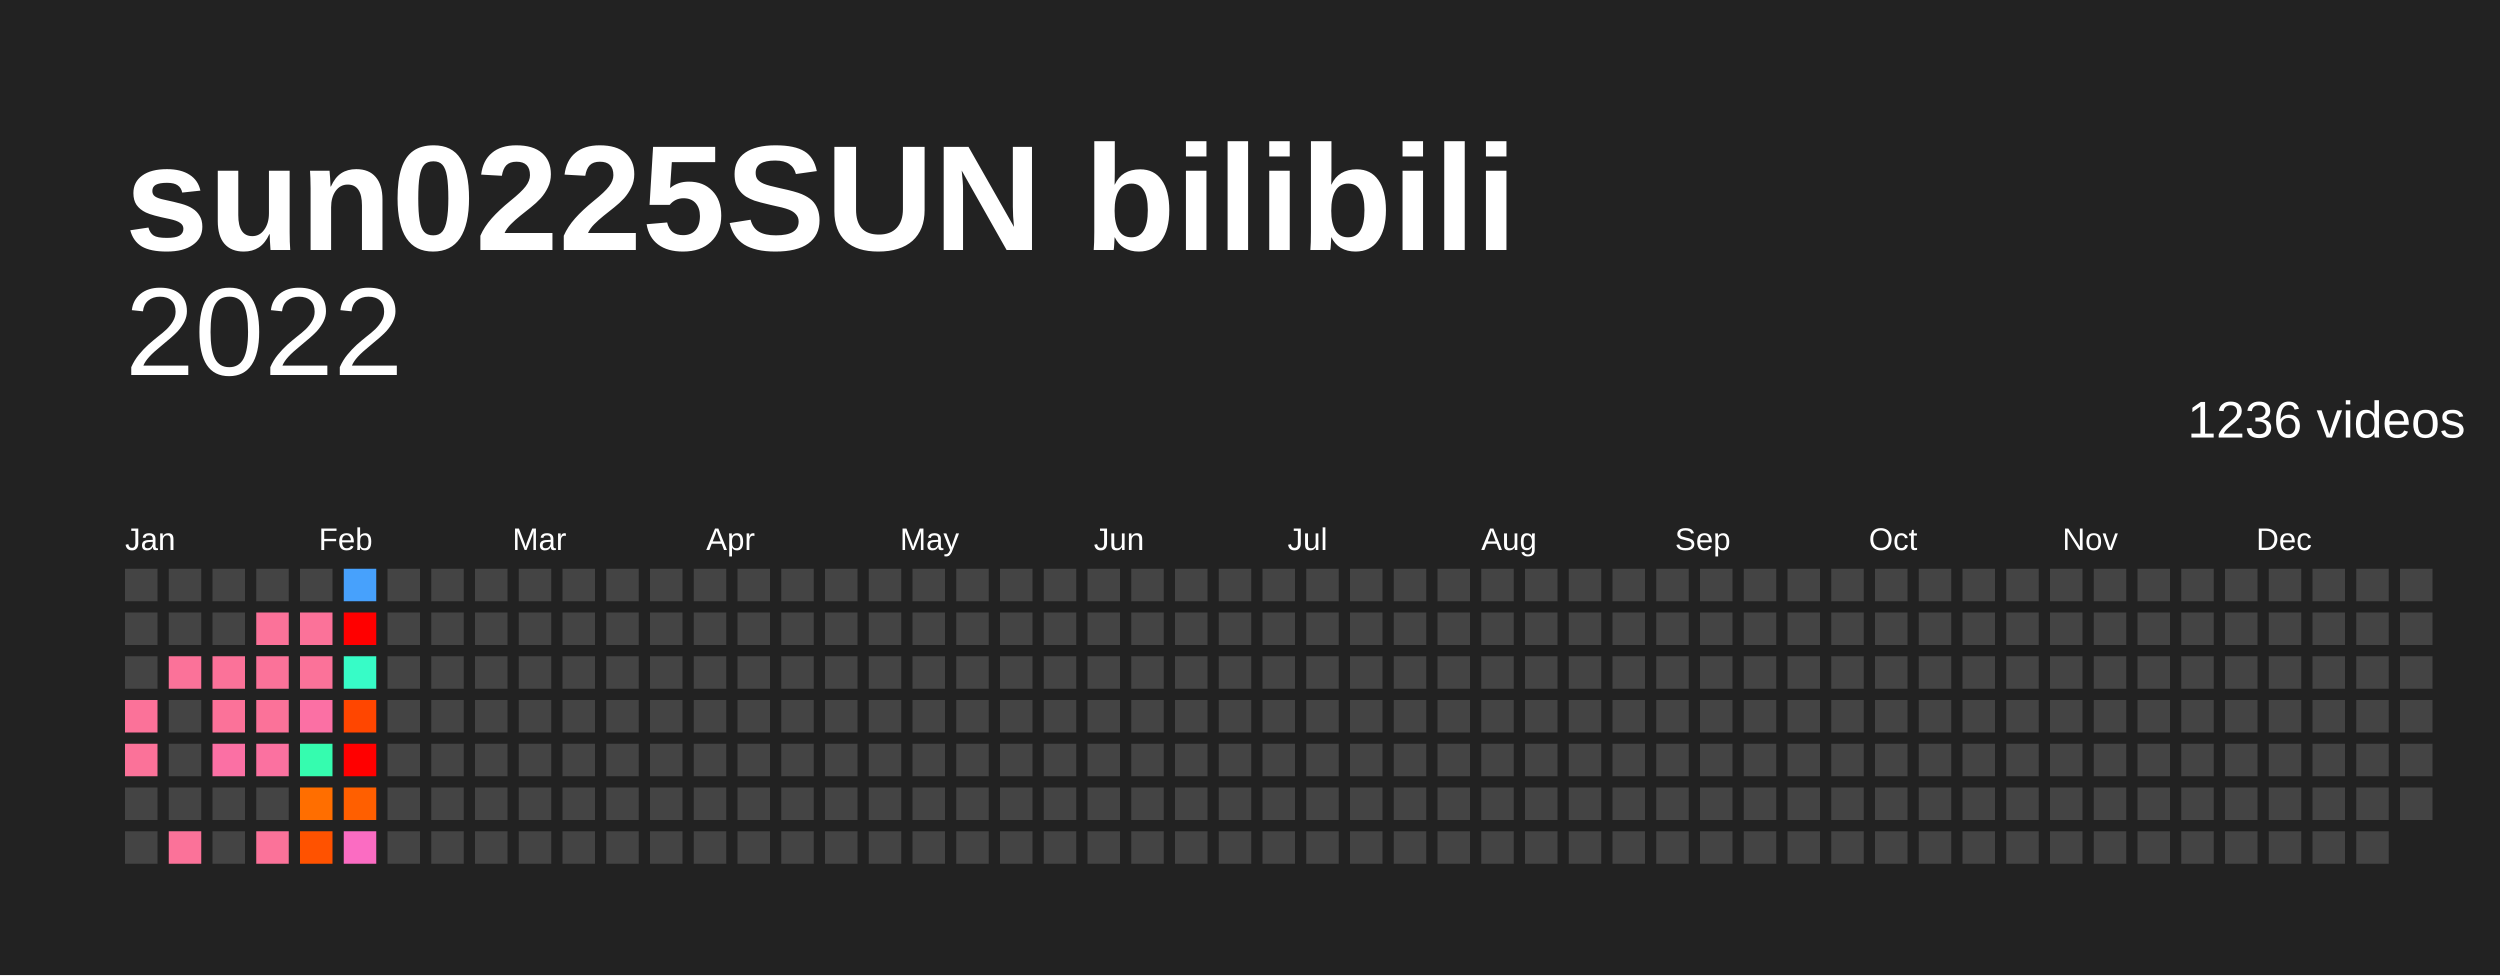
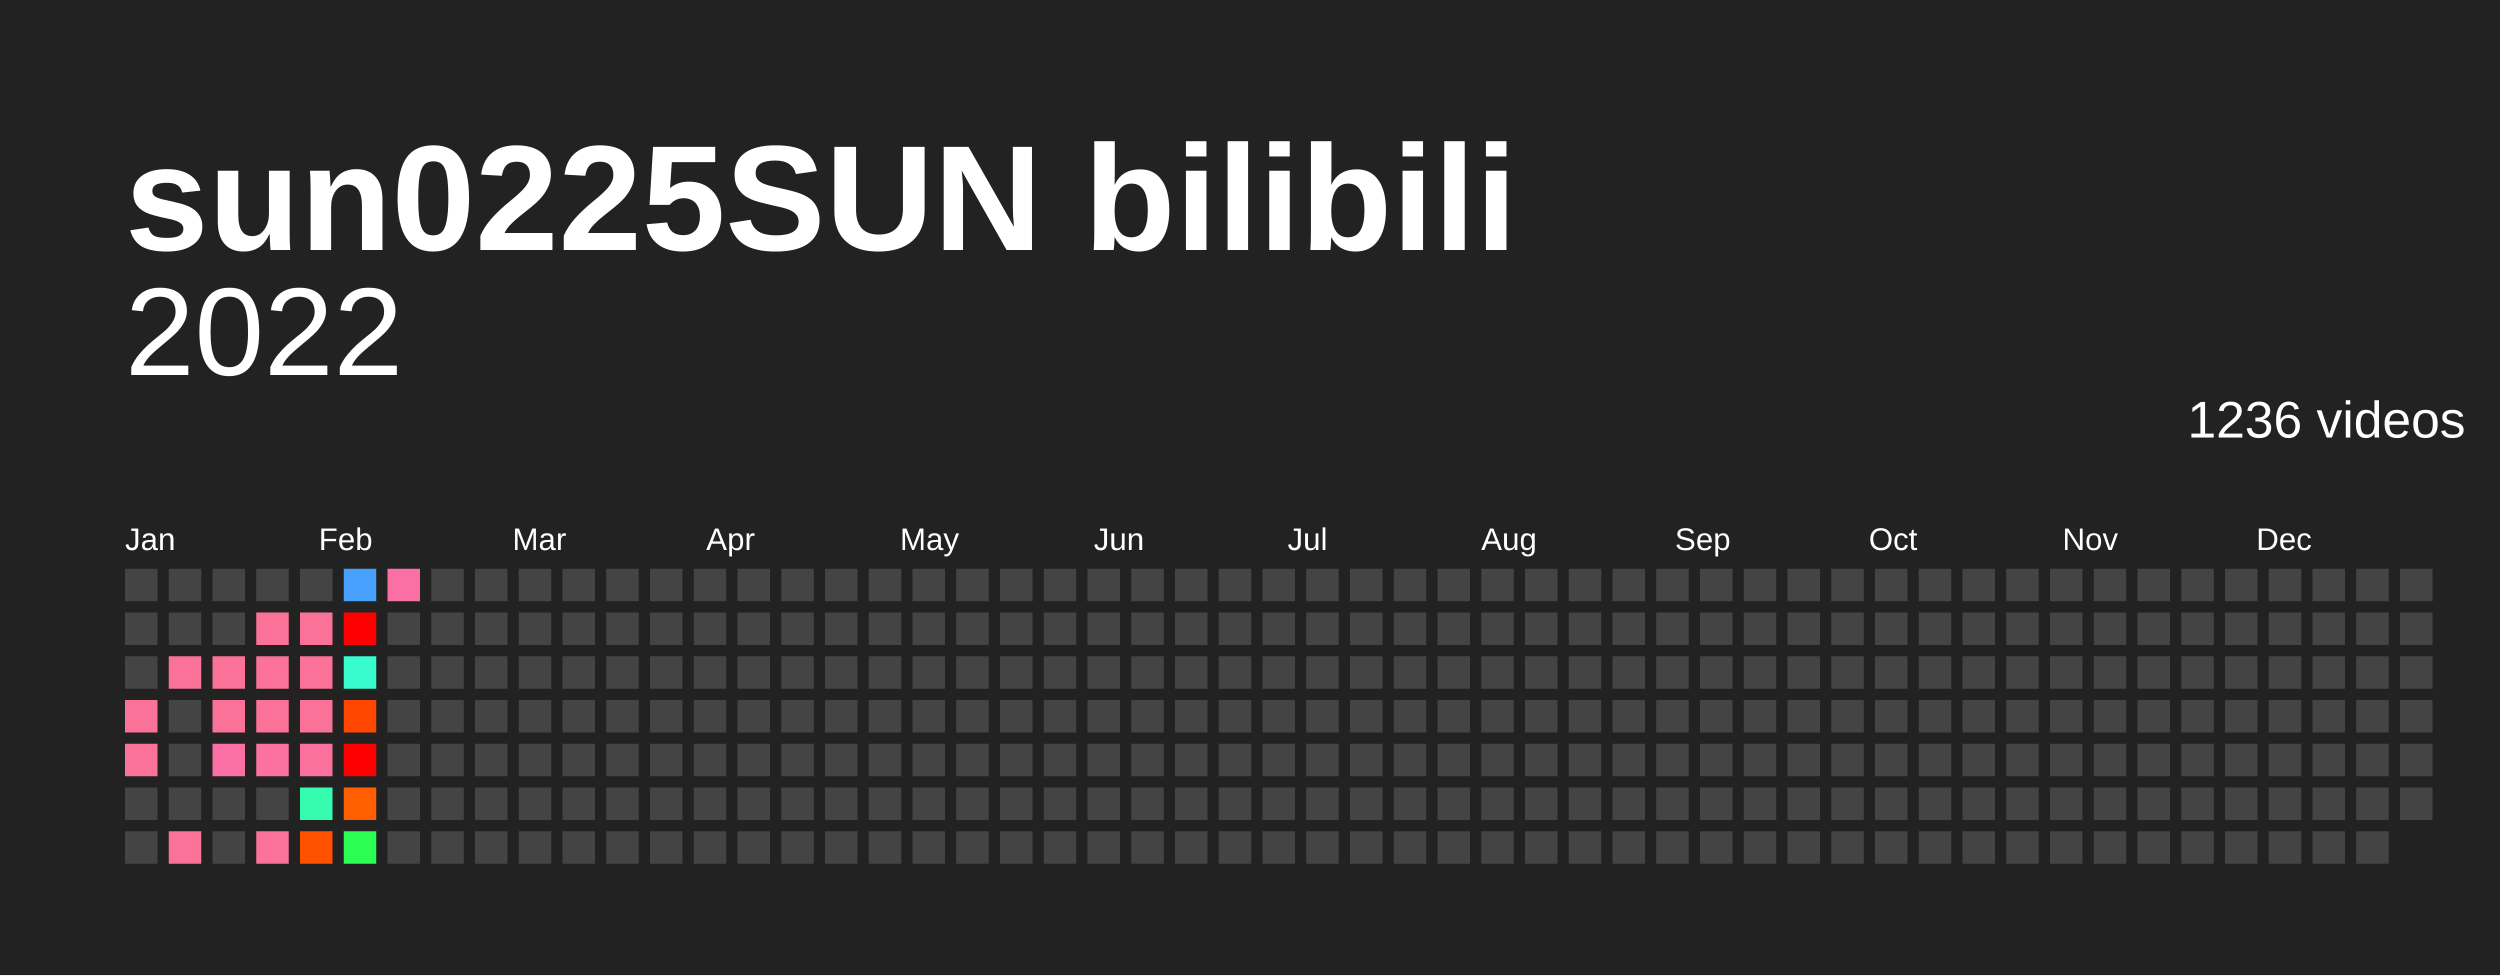
<svg xmlns="http://www.w3.org/2000/svg" baseProfile="full" height="78mm" version="1.1" viewBox="0,0,200,78" width="200mm">
  <defs />
  <rect fill="#222222" height="78" width="200" x="0" y="0" />
  <text fill="#FFFFFF" style="font-size:12px; font-family:Arial; font-weight:bold;" x="10" y="20">sun0225SUN bilibili</text>
  <text alignment-baseline="hanging" fill="#FFFFFF" style="font-size:10.0px; font-family:Arial;" x="10" y="30">2022</text>
  <text alignment-baseline="hanging" fill="#FFFFFF" style="font-size:4.125px; font-family:Arial;" x="175" y="35">1236 videos</text>
  <text fill="#FFFFFF" style="font-size:2.5px; font-family:Arial" x="10.0" y="44">Jan</text>
  <text fill="#FFFFFF" style="font-size:2.5px; font-family:Arial" x="25.5" y="44">Feb</text>
  <text fill="#FFFFFF" style="font-size:2.5px; font-family:Arial" x="41.0" y="44">Mar</text>
  <text fill="#FFFFFF" style="font-size:2.5px; font-family:Arial" x="56.5" y="44">Apr</text>
  <text fill="#FFFFFF" style="font-size:2.5px; font-family:Arial" x="72.0" y="44">May</text>
  <text fill="#FFFFFF" style="font-size:2.5px; font-family:Arial" x="87.5" y="44">Jun</text>
  <text fill="#FFFFFF" style="font-size:2.5px; font-family:Arial" x="103.0" y="44">Jul</text>
  <text fill="#FFFFFF" style="font-size:2.5px; font-family:Arial" x="118.5" y="44">Aug</text>
  <text fill="#FFFFFF" style="font-size:2.5px; font-family:Arial" x="134.0" y="44">Sep</text>
  <text fill="#FFFFFF" style="font-size:2.5px; font-family:Arial" x="149.5" y="44">Oct</text>
  <text fill="#FFFFFF" style="font-size:2.5px; font-family:Arial" x="165.0" y="44">Nov</text>
  <text fill="#FFFFFF" style="font-size:2.5px; font-family:Arial" x="180.5" y="44">Dec</text>
  <rect fill="#444444" height="2.6" width="2.6" x="10.0" y="45.5" />
  <rect fill="#444444" height="2.6" width="2.6" x="10.0" y="49.0" />
  <rect fill="#444444" height="2.6" width="2.6" x="10.0" y="52.5" />
  <rect fill="#fb7299" height="2.6" width="2.6" x="10.0" y="56.0" />
  <rect fill="#fb7299" height="2.6" width="2.6" x="10.0" y="59.5" />
  <rect fill="#444444" height="2.6" width="2.6" x="10.0" y="63.0" />
  <rect fill="#444444" height="2.6" width="2.6" x="10.0" y="66.5" />
  <rect fill="#444444" height="2.6" width="2.6" x="13.5" y="45.5" />
  <rect fill="#444444" height="2.6" width="2.6" x="13.5" y="49.0" />
  <rect fill="#fb7299" height="2.6" width="2.6" x="13.5" y="52.5" />
  <rect fill="#444444" height="2.6" width="2.6" x="13.5" y="56.0" />
  <rect fill="#444444" height="2.6" width="2.6" x="13.5" y="59.5" />
  <rect fill="#444444" height="2.6" width="2.6" x="13.5" y="63.0" />
  <rect fill="#fb7299" height="2.6" width="2.6" x="13.5" y="66.5" />
  <rect fill="#444444" height="2.6" width="2.6" x="17.0" y="45.5" />
  <rect fill="#444444" height="2.6" width="2.6" x="17.0" y="49.0" />
  <rect fill="#fb7299" height="2.6" width="2.6" x="17.0" y="52.5" />
  <rect fill="#fb7299" height="2.6" width="2.6" x="17.0" y="56.0" />
  <rect fill="#fb70a4" height="2.6" width="2.6" x="17.0" y="59.5" />
  <rect fill="#444444" height="2.6" width="2.6" x="17.0" y="63.0" />
  <rect fill="#444444" height="2.6" width="2.6" x="17.0" y="66.5" />
  <rect fill="#444444" height="2.6" width="2.6" x="20.5" y="45.5" />
  <rect fill="#fb7299" height="2.6" width="2.6" x="20.5" y="49.0" />
  <rect fill="#fb7299" height="2.6" width="2.6" x="20.5" y="52.5" />
  <rect fill="#fb7299" height="2.6" width="2.6" x="20.5" y="56.0" />
  <rect fill="#fb71a0" height="2.6" width="2.6" x="20.5" y="59.5" />
  <rect fill="#444444" height="2.6" width="2.6" x="20.5" y="63.0" />
  <rect fill="#fb7299" height="2.6" width="2.6" x="20.5" y="66.5" />
  <rect fill="#444444" height="2.6" width="2.6" x="24.0" y="45.5" />
  <rect fill="#fb7299" height="2.6" width="2.6" x="24.0" y="49.0" />
  <rect fill="#fb7299" height="2.6" width="2.6" x="24.0" y="52.5" />
-   <rect fill="#fb70a4" height="2.6" width="2.6" x="24.0" y="56.0" />
-   <rect fill="#35fcaf" height="2.6" width="2.6" x="24.0" y="59.5" />
-   <rect fill="#ff6e00" height="2.6" width="2.6" x="24.0" y="63.0" />
+   <rect fill="#fb7299" height="2.6" width="2.6" x="24.0" y="56.0" />
+   <rect fill="#fb719d" height="2.6" width="2.6" x="24.0" y="59.5" />
+   <rect fill="#35fcaf" height="2.6" width="2.6" x="24.0" y="63.0" />
  <rect fill="#ff5200" height="2.6" width="2.6" x="24.0" y="66.5" />
  <rect fill="#47a1fc" height="2.6" width="2.6" x="27.5" y="45.5" />
  <rect fill="red" height="2.6" width="2.6" x="27.5" y="49.0" />
-   <rect fill="#37fcc7" height="2.6" width="2.6" x="27.5" y="52.5" />
+   <rect fill="#38fccd" height="2.6" width="2.6" x="27.5" y="52.5" />
  <rect fill="#ff4600" height="2.6" width="2.6" x="27.5" y="56.0" />
  <rect fill="red" height="2.6" width="2.6" x="27.5" y="59.5" />
  <rect fill="#ff5f00" height="2.6" width="2.6" x="27.5" y="63.0" />
-   <rect fill="#fb6cc2" height="2.6" width="2.6" x="27.5" y="66.5" />
-   <rect fill="#444444" height="2.6" width="2.6" x="31.0" y="45.5" />
+   <rect fill="#2cfd52" height="2.6" width="2.6" x="27.5" y="66.5" />
+   <rect fill="#fb70a4" height="2.6" width="2.6" x="31.0" y="45.5" />
  <rect fill="#444444" height="2.6" width="2.6" x="31.0" y="49.0" />
  <rect fill="#444444" height="2.6" width="2.6" x="31.0" y="52.5" />
  <rect fill="#444444" height="2.6" width="2.6" x="31.0" y="56.0" />
  <rect fill="#444444" height="2.6" width="2.6" x="31.0" y="59.5" />
  <rect fill="#444444" height="2.6" width="2.6" x="31.0" y="63.0" />
  <rect fill="#444444" height="2.6" width="2.6" x="31.0" y="66.5" />
  <rect fill="#444444" height="2.6" width="2.6" x="34.5" y="45.5" />
  <rect fill="#444444" height="2.6" width="2.6" x="34.5" y="49.0" />
  <rect fill="#444444" height="2.6" width="2.6" x="34.5" y="52.5" />
  <rect fill="#444444" height="2.6" width="2.6" x="34.5" y="56.0" />
  <rect fill="#444444" height="2.6" width="2.6" x="34.5" y="59.5" />
  <rect fill="#444444" height="2.6" width="2.6" x="34.5" y="63.0" />
  <rect fill="#444444" height="2.6" width="2.6" x="34.5" y="66.5" />
  <rect fill="#444444" height="2.6" width="2.6" x="38.0" y="45.5" />
  <rect fill="#444444" height="2.6" width="2.6" x="38.0" y="49.0" />
  <rect fill="#444444" height="2.6" width="2.6" x="38.0" y="52.5" />
  <rect fill="#444444" height="2.6" width="2.6" x="38.0" y="56.0" />
  <rect fill="#444444" height="2.6" width="2.6" x="38.0" y="59.5" />
  <rect fill="#444444" height="2.6" width="2.6" x="38.0" y="63.0" />
  <rect fill="#444444" height="2.6" width="2.6" x="38.0" y="66.5" />
  <rect fill="#444444" height="2.6" width="2.6" x="41.5" y="45.5" />
  <rect fill="#444444" height="2.6" width="2.6" x="41.5" y="49.0" />
  <rect fill="#444444" height="2.6" width="2.6" x="41.5" y="52.5" />
  <rect fill="#444444" height="2.6" width="2.6" x="41.5" y="56.0" />
  <rect fill="#444444" height="2.6" width="2.6" x="41.5" y="59.5" />
  <rect fill="#444444" height="2.6" width="2.6" x="41.5" y="63.0" />
  <rect fill="#444444" height="2.6" width="2.6" x="41.5" y="66.5" />
  <rect fill="#444444" height="2.6" width="2.6" x="45.0" y="45.5" />
  <rect fill="#444444" height="2.6" width="2.6" x="45.0" y="49.0" />
  <rect fill="#444444" height="2.6" width="2.6" x="45.0" y="52.5" />
  <rect fill="#444444" height="2.6" width="2.6" x="45.0" y="56.0" />
  <rect fill="#444444" height="2.6" width="2.6" x="45.0" y="59.5" />
  <rect fill="#444444" height="2.6" width="2.6" x="45.0" y="63.0" />
  <rect fill="#444444" height="2.6" width="2.6" x="45.0" y="66.5" />
  <rect fill="#444444" height="2.6" width="2.6" x="48.5" y="45.5" />
  <rect fill="#444444" height="2.6" width="2.6" x="48.5" y="49.0" />
  <rect fill="#444444" height="2.6" width="2.6" x="48.5" y="52.5" />
  <rect fill="#444444" height="2.6" width="2.6" x="48.5" y="56.0" />
  <rect fill="#444444" height="2.6" width="2.6" x="48.5" y="59.5" />
  <rect fill="#444444" height="2.6" width="2.6" x="48.5" y="63.0" />
  <rect fill="#444444" height="2.6" width="2.6" x="48.5" y="66.5" />
  <rect fill="#444444" height="2.6" width="2.6" x="52.0" y="45.5" />
  <rect fill="#444444" height="2.6" width="2.6" x="52.0" y="49.0" />
  <rect fill="#444444" height="2.6" width="2.6" x="52.0" y="52.5" />
  <rect fill="#444444" height="2.6" width="2.6" x="52.0" y="56.0" />
  <rect fill="#444444" height="2.6" width="2.6" x="52.0" y="59.5" />
  <rect fill="#444444" height="2.6" width="2.6" x="52.0" y="63.0" />
  <rect fill="#444444" height="2.6" width="2.6" x="52.0" y="66.5" />
  <rect fill="#444444" height="2.6" width="2.6" x="55.5" y="45.5" />
  <rect fill="#444444" height="2.6" width="2.6" x="55.5" y="49.0" />
  <rect fill="#444444" height="2.6" width="2.6" x="55.5" y="52.5" />
  <rect fill="#444444" height="2.6" width="2.6" x="55.5" y="56.0" />
  <rect fill="#444444" height="2.6" width="2.6" x="55.5" y="59.5" />
  <rect fill="#444444" height="2.6" width="2.6" x="55.5" y="63.0" />
  <rect fill="#444444" height="2.6" width="2.6" x="55.5" y="66.5" />
  <rect fill="#444444" height="2.6" width="2.6" x="59.0" y="45.5" />
  <rect fill="#444444" height="2.6" width="2.6" x="59.0" y="49.0" />
  <rect fill="#444444" height="2.6" width="2.6" x="59.0" y="52.5" />
  <rect fill="#444444" height="2.6" width="2.6" x="59.0" y="56.0" />
  <rect fill="#444444" height="2.6" width="2.6" x="59.0" y="59.5" />
  <rect fill="#444444" height="2.6" width="2.6" x="59.0" y="63.0" />
  <rect fill="#444444" height="2.6" width="2.6" x="59.0" y="66.5" />
  <rect fill="#444444" height="2.6" width="2.6" x="62.5" y="45.5" />
  <rect fill="#444444" height="2.6" width="2.6" x="62.5" y="49.0" />
  <rect fill="#444444" height="2.6" width="2.6" x="62.5" y="52.5" />
  <rect fill="#444444" height="2.6" width="2.6" x="62.5" y="56.0" />
  <rect fill="#444444" height="2.6" width="2.6" x="62.5" y="59.5" />
  <rect fill="#444444" height="2.6" width="2.6" x="62.5" y="63.0" />
  <rect fill="#444444" height="2.6" width="2.6" x="62.5" y="66.5" />
  <rect fill="#444444" height="2.6" width="2.6" x="66.0" y="45.5" />
  <rect fill="#444444" height="2.6" width="2.6" x="66.0" y="49.0" />
  <rect fill="#444444" height="2.6" width="2.6" x="66.0" y="52.5" />
  <rect fill="#444444" height="2.6" width="2.6" x="66.0" y="56.0" />
  <rect fill="#444444" height="2.6" width="2.6" x="66.0" y="59.5" />
  <rect fill="#444444" height="2.6" width="2.6" x="66.0" y="63.0" />
  <rect fill="#444444" height="2.6" width="2.6" x="66.0" y="66.5" />
  <rect fill="#444444" height="2.6" width="2.6" x="69.5" y="45.5" />
  <rect fill="#444444" height="2.6" width="2.6" x="69.5" y="49.0" />
  <rect fill="#444444" height="2.6" width="2.6" x="69.5" y="52.5" />
  <rect fill="#444444" height="2.6" width="2.6" x="69.5" y="56.0" />
  <rect fill="#444444" height="2.6" width="2.6" x="69.5" y="59.5" />
  <rect fill="#444444" height="2.6" width="2.6" x="69.5" y="63.0" />
  <rect fill="#444444" height="2.6" width="2.6" x="69.5" y="66.5" />
  <rect fill="#444444" height="2.6" width="2.6" x="73.0" y="45.5" />
  <rect fill="#444444" height="2.6" width="2.6" x="73.0" y="49.0" />
  <rect fill="#444444" height="2.6" width="2.6" x="73.0" y="52.5" />
  <rect fill="#444444" height="2.6" width="2.6" x="73.0" y="56.0" />
  <rect fill="#444444" height="2.6" width="2.6" x="73.0" y="59.5" />
  <rect fill="#444444" height="2.6" width="2.6" x="73.0" y="63.0" />
  <rect fill="#444444" height="2.6" width="2.6" x="73.0" y="66.5" />
  <rect fill="#444444" height="2.6" width="2.6" x="76.5" y="45.5" />
  <rect fill="#444444" height="2.6" width="2.6" x="76.5" y="49.0" />
  <rect fill="#444444" height="2.6" width="2.6" x="76.5" y="52.5" />
  <rect fill="#444444" height="2.6" width="2.6" x="76.5" y="56.0" />
  <rect fill="#444444" height="2.6" width="2.6" x="76.5" y="59.5" />
  <rect fill="#444444" height="2.6" width="2.6" x="76.5" y="63.0" />
  <rect fill="#444444" height="2.6" width="2.6" x="76.5" y="66.5" />
  <rect fill="#444444" height="2.6" width="2.6" x="80.0" y="45.5" />
  <rect fill="#444444" height="2.6" width="2.6" x="80.0" y="49.0" />
  <rect fill="#444444" height="2.6" width="2.6" x="80.0" y="52.5" />
  <rect fill="#444444" height="2.6" width="2.6" x="80.0" y="56.0" />
  <rect fill="#444444" height="2.6" width="2.6" x="80.0" y="59.5" />
  <rect fill="#444444" height="2.6" width="2.6" x="80.0" y="63.0" />
  <rect fill="#444444" height="2.6" width="2.6" x="80.0" y="66.5" />
  <rect fill="#444444" height="2.6" width="2.6" x="83.5" y="45.5" />
  <rect fill="#444444" height="2.6" width="2.6" x="83.5" y="49.0" />
  <rect fill="#444444" height="2.6" width="2.6" x="83.5" y="52.5" />
  <rect fill="#444444" height="2.6" width="2.6" x="83.5" y="56.0" />
  <rect fill="#444444" height="2.6" width="2.6" x="83.5" y="59.5" />
  <rect fill="#444444" height="2.6" width="2.6" x="83.5" y="63.0" />
  <rect fill="#444444" height="2.6" width="2.6" x="83.5" y="66.5" />
  <rect fill="#444444" height="2.6" width="2.6" x="87.0" y="45.5" />
  <rect fill="#444444" height="2.6" width="2.6" x="87.0" y="49.0" />
  <rect fill="#444444" height="2.6" width="2.6" x="87.0" y="52.5" />
  <rect fill="#444444" height="2.6" width="2.6" x="87.0" y="56.0" />
  <rect fill="#444444" height="2.6" width="2.6" x="87.0" y="59.5" />
  <rect fill="#444444" height="2.6" width="2.6" x="87.0" y="63.0" />
  <rect fill="#444444" height="2.6" width="2.6" x="87.0" y="66.5" />
  <rect fill="#444444" height="2.6" width="2.6" x="90.5" y="45.5" />
  <rect fill="#444444" height="2.6" width="2.6" x="90.5" y="49.0" />
  <rect fill="#444444" height="2.6" width="2.6" x="90.5" y="52.5" />
  <rect fill="#444444" height="2.6" width="2.6" x="90.5" y="56.0" />
  <rect fill="#444444" height="2.6" width="2.6" x="90.5" y="59.5" />
  <rect fill="#444444" height="2.6" width="2.6" x="90.5" y="63.0" />
  <rect fill="#444444" height="2.6" width="2.6" x="90.5" y="66.5" />
  <rect fill="#444444" height="2.6" width="2.6" x="94.0" y="45.5" />
  <rect fill="#444444" height="2.6" width="2.6" x="94.0" y="49.0" />
  <rect fill="#444444" height="2.6" width="2.6" x="94.0" y="52.5" />
  <rect fill="#444444" height="2.6" width="2.6" x="94.0" y="56.0" />
  <rect fill="#444444" height="2.6" width="2.6" x="94.0" y="59.5" />
  <rect fill="#444444" height="2.6" width="2.6" x="94.0" y="63.0" />
  <rect fill="#444444" height="2.6" width="2.6" x="94.0" y="66.5" />
  <rect fill="#444444" height="2.6" width="2.6" x="97.5" y="45.5" />
  <rect fill="#444444" height="2.6" width="2.6" x="97.5" y="49.0" />
  <rect fill="#444444" height="2.6" width="2.6" x="97.5" y="52.5" />
  <rect fill="#444444" height="2.6" width="2.6" x="97.5" y="56.0" />
  <rect fill="#444444" height="2.6" width="2.6" x="97.5" y="59.5" />
  <rect fill="#444444" height="2.6" width="2.6" x="97.5" y="63.0" />
  <rect fill="#444444" height="2.6" width="2.6" x="97.5" y="66.5" />
  <rect fill="#444444" height="2.6" width="2.6" x="101.0" y="45.5" />
  <rect fill="#444444" height="2.6" width="2.6" x="101.0" y="49.0" />
  <rect fill="#444444" height="2.6" width="2.6" x="101.0" y="52.5" />
  <rect fill="#444444" height="2.6" width="2.6" x="101.0" y="56.0" />
  <rect fill="#444444" height="2.6" width="2.6" x="101.0" y="59.5" />
  <rect fill="#444444" height="2.6" width="2.6" x="101.0" y="63.0" />
  <rect fill="#444444" height="2.6" width="2.6" x="101.0" y="66.5" />
  <rect fill="#444444" height="2.6" width="2.6" x="104.5" y="45.5" />
  <rect fill="#444444" height="2.6" width="2.6" x="104.5" y="49.0" />
  <rect fill="#444444" height="2.6" width="2.6" x="104.5" y="52.5" />
  <rect fill="#444444" height="2.6" width="2.6" x="104.5" y="56.0" />
  <rect fill="#444444" height="2.6" width="2.6" x="104.5" y="59.5" />
  <rect fill="#444444" height="2.6" width="2.6" x="104.5" y="63.0" />
  <rect fill="#444444" height="2.6" width="2.6" x="104.5" y="66.5" />
  <rect fill="#444444" height="2.6" width="2.6" x="108.0" y="45.5" />
  <rect fill="#444444" height="2.6" width="2.6" x="108.0" y="49.0" />
  <rect fill="#444444" height="2.6" width="2.6" x="108.0" y="52.5" />
  <rect fill="#444444" height="2.6" width="2.6" x="108.0" y="56.0" />
  <rect fill="#444444" height="2.6" width="2.6" x="108.0" y="59.5" />
  <rect fill="#444444" height="2.6" width="2.6" x="108.0" y="63.0" />
  <rect fill="#444444" height="2.6" width="2.6" x="108.0" y="66.5" />
  <rect fill="#444444" height="2.6" width="2.6" x="111.5" y="45.5" />
  <rect fill="#444444" height="2.6" width="2.6" x="111.5" y="49.0" />
  <rect fill="#444444" height="2.6" width="2.6" x="111.5" y="52.5" />
  <rect fill="#444444" height="2.6" width="2.6" x="111.5" y="56.0" />
  <rect fill="#444444" height="2.6" width="2.6" x="111.5" y="59.5" />
  <rect fill="#444444" height="2.6" width="2.6" x="111.5" y="63.0" />
  <rect fill="#444444" height="2.6" width="2.6" x="111.5" y="66.5" />
  <rect fill="#444444" height="2.6" width="2.6" x="115.0" y="45.5" />
  <rect fill="#444444" height="2.6" width="2.6" x="115.0" y="49.0" />
  <rect fill="#444444" height="2.6" width="2.6" x="115.0" y="52.5" />
  <rect fill="#444444" height="2.6" width="2.6" x="115.0" y="56.0" />
  <rect fill="#444444" height="2.6" width="2.6" x="115.0" y="59.5" />
  <rect fill="#444444" height="2.6" width="2.6" x="115.0" y="63.0" />
  <rect fill="#444444" height="2.6" width="2.6" x="115.0" y="66.5" />
  <rect fill="#444444" height="2.6" width="2.6" x="118.5" y="45.5" />
  <rect fill="#444444" height="2.6" width="2.6" x="118.5" y="49.0" />
  <rect fill="#444444" height="2.6" width="2.6" x="118.5" y="52.5" />
  <rect fill="#444444" height="2.6" width="2.6" x="118.5" y="56.0" />
  <rect fill="#444444" height="2.6" width="2.6" x="118.5" y="59.5" />
  <rect fill="#444444" height="2.6" width="2.6" x="118.5" y="63.0" />
  <rect fill="#444444" height="2.6" width="2.6" x="118.5" y="66.5" />
  <rect fill="#444444" height="2.6" width="2.6" x="122.0" y="45.5" />
  <rect fill="#444444" height="2.6" width="2.6" x="122.0" y="49.0" />
  <rect fill="#444444" height="2.6" width="2.6" x="122.0" y="52.5" />
  <rect fill="#444444" height="2.6" width="2.6" x="122.0" y="56.0" />
  <rect fill="#444444" height="2.6" width="2.6" x="122.0" y="59.5" />
  <rect fill="#444444" height="2.6" width="2.6" x="122.0" y="63.0" />
  <rect fill="#444444" height="2.6" width="2.6" x="122.0" y="66.5" />
  <rect fill="#444444" height="2.6" width="2.6" x="125.5" y="45.5" />
  <rect fill="#444444" height="2.6" width="2.6" x="125.5" y="49.0" />
  <rect fill="#444444" height="2.6" width="2.6" x="125.5" y="52.5" />
  <rect fill="#444444" height="2.6" width="2.6" x="125.5" y="56.0" />
  <rect fill="#444444" height="2.6" width="2.6" x="125.5" y="59.5" />
  <rect fill="#444444" height="2.6" width="2.6" x="125.5" y="63.0" />
  <rect fill="#444444" height="2.6" width="2.6" x="125.5" y="66.5" />
  <rect fill="#444444" height="2.6" width="2.6" x="129.0" y="45.5" />
  <rect fill="#444444" height="2.6" width="2.6" x="129.0" y="49.0" />
  <rect fill="#444444" height="2.6" width="2.6" x="129.0" y="52.5" />
  <rect fill="#444444" height="2.6" width="2.6" x="129.0" y="56.0" />
  <rect fill="#444444" height="2.6" width="2.6" x="129.0" y="59.5" />
  <rect fill="#444444" height="2.6" width="2.6" x="129.0" y="63.0" />
  <rect fill="#444444" height="2.6" width="2.6" x="129.0" y="66.5" />
  <rect fill="#444444" height="2.6" width="2.6" x="132.5" y="45.5" />
  <rect fill="#444444" height="2.6" width="2.6" x="132.5" y="49.0" />
  <rect fill="#444444" height="2.6" width="2.6" x="132.5" y="52.5" />
  <rect fill="#444444" height="2.6" width="2.6" x="132.5" y="56.0" />
  <rect fill="#444444" height="2.6" width="2.6" x="132.5" y="59.5" />
  <rect fill="#444444" height="2.6" width="2.6" x="132.5" y="63.0" />
  <rect fill="#444444" height="2.6" width="2.6" x="132.5" y="66.5" />
  <rect fill="#444444" height="2.6" width="2.6" x="136.0" y="45.5" />
  <rect fill="#444444" height="2.6" width="2.6" x="136.0" y="49.0" />
  <rect fill="#444444" height="2.6" width="2.6" x="136.0" y="52.5" />
  <rect fill="#444444" height="2.6" width="2.6" x="136.0" y="56.0" />
  <rect fill="#444444" height="2.6" width="2.6" x="136.0" y="59.5" />
  <rect fill="#444444" height="2.6" width="2.6" x="136.0" y="63.0" />
  <rect fill="#444444" height="2.6" width="2.6" x="136.0" y="66.5" />
  <rect fill="#444444" height="2.6" width="2.6" x="139.5" y="45.5" />
  <rect fill="#444444" height="2.6" width="2.6" x="139.5" y="49.0" />
  <rect fill="#444444" height="2.6" width="2.6" x="139.5" y="52.5" />
  <rect fill="#444444" height="2.6" width="2.6" x="139.5" y="56.0" />
  <rect fill="#444444" height="2.6" width="2.6" x="139.5" y="59.5" />
  <rect fill="#444444" height="2.6" width="2.6" x="139.5" y="63.0" />
  <rect fill="#444444" height="2.6" width="2.6" x="139.5" y="66.5" />
  <rect fill="#444444" height="2.6" width="2.6" x="143.0" y="45.5" />
  <rect fill="#444444" height="2.6" width="2.6" x="143.0" y="49.0" />
  <rect fill="#444444" height="2.6" width="2.6" x="143.0" y="52.5" />
  <rect fill="#444444" height="2.6" width="2.6" x="143.0" y="56.0" />
  <rect fill="#444444" height="2.6" width="2.6" x="143.0" y="59.5" />
  <rect fill="#444444" height="2.6" width="2.6" x="143.0" y="63.0" />
  <rect fill="#444444" height="2.6" width="2.6" x="143.0" y="66.5" />
  <rect fill="#444444" height="2.6" width="2.6" x="146.5" y="45.5" />
  <rect fill="#444444" height="2.6" width="2.6" x="146.5" y="49.0" />
  <rect fill="#444444" height="2.6" width="2.6" x="146.5" y="52.5" />
  <rect fill="#444444" height="2.6" width="2.6" x="146.5" y="56.0" />
  <rect fill="#444444" height="2.6" width="2.6" x="146.5" y="59.5" />
  <rect fill="#444444" height="2.6" width="2.6" x="146.5" y="63.0" />
  <rect fill="#444444" height="2.6" width="2.6" x="146.5" y="66.5" />
  <rect fill="#444444" height="2.6" width="2.6" x="150.0" y="45.5" />
  <rect fill="#444444" height="2.6" width="2.6" x="150.0" y="49.0" />
  <rect fill="#444444" height="2.6" width="2.6" x="150.0" y="52.5" />
  <rect fill="#444444" height="2.6" width="2.6" x="150.0" y="56.0" />
  <rect fill="#444444" height="2.6" width="2.6" x="150.0" y="59.5" />
  <rect fill="#444444" height="2.6" width="2.6" x="150.0" y="63.0" />
  <rect fill="#444444" height="2.6" width="2.6" x="150.0" y="66.5" />
  <rect fill="#444444" height="2.6" width="2.6" x="153.5" y="45.5" />
  <rect fill="#444444" height="2.6" width="2.6" x="153.5" y="49.0" />
  <rect fill="#444444" height="2.6" width="2.6" x="153.5" y="52.5" />
  <rect fill="#444444" height="2.6" width="2.6" x="153.5" y="56.0" />
  <rect fill="#444444" height="2.6" width="2.6" x="153.5" y="59.5" />
  <rect fill="#444444" height="2.6" width="2.6" x="153.5" y="63.0" />
  <rect fill="#444444" height="2.6" width="2.6" x="153.5" y="66.5" />
  <rect fill="#444444" height="2.6" width="2.6" x="157.0" y="45.5" />
  <rect fill="#444444" height="2.6" width="2.6" x="157.0" y="49.0" />
  <rect fill="#444444" height="2.6" width="2.6" x="157.0" y="52.5" />
  <rect fill="#444444" height="2.6" width="2.6" x="157.0" y="56.0" />
  <rect fill="#444444" height="2.6" width="2.6" x="157.0" y="59.5" />
  <rect fill="#444444" height="2.6" width="2.6" x="157.0" y="63.0" />
  <rect fill="#444444" height="2.6" width="2.6" x="157.0" y="66.5" />
  <rect fill="#444444" height="2.6" width="2.6" x="160.5" y="45.5" />
  <rect fill="#444444" height="2.6" width="2.6" x="160.5" y="49.0" />
  <rect fill="#444444" height="2.6" width="2.6" x="160.5" y="52.5" />
  <rect fill="#444444" height="2.6" width="2.6" x="160.5" y="56.0" />
  <rect fill="#444444" height="2.6" width="2.6" x="160.5" y="59.5" />
  <rect fill="#444444" height="2.6" width="2.6" x="160.5" y="63.0" />
  <rect fill="#444444" height="2.6" width="2.6" x="160.5" y="66.5" />
  <rect fill="#444444" height="2.6" width="2.6" x="164.0" y="45.5" />
  <rect fill="#444444" height="2.6" width="2.6" x="164.0" y="49.0" />
  <rect fill="#444444" height="2.6" width="2.6" x="164.0" y="52.5" />
  <rect fill="#444444" height="2.6" width="2.6" x="164.0" y="56.0" />
  <rect fill="#444444" height="2.6" width="2.6" x="164.0" y="59.5" />
  <rect fill="#444444" height="2.6" width="2.6" x="164.0" y="63.0" />
  <rect fill="#444444" height="2.6" width="2.6" x="164.0" y="66.5" />
  <rect fill="#444444" height="2.6" width="2.6" x="167.5" y="45.5" />
  <rect fill="#444444" height="2.6" width="2.6" x="167.5" y="49.0" />
  <rect fill="#444444" height="2.6" width="2.6" x="167.5" y="52.5" />
  <rect fill="#444444" height="2.6" width="2.6" x="167.5" y="56.0" />
  <rect fill="#444444" height="2.6" width="2.6" x="167.5" y="59.5" />
  <rect fill="#444444" height="2.6" width="2.6" x="167.5" y="63.0" />
  <rect fill="#444444" height="2.6" width="2.6" x="167.5" y="66.5" />
  <rect fill="#444444" height="2.6" width="2.6" x="171.0" y="45.5" />
  <rect fill="#444444" height="2.6" width="2.6" x="171.0" y="49.0" />
  <rect fill="#444444" height="2.6" width="2.6" x="171.0" y="52.5" />
  <rect fill="#444444" height="2.6" width="2.6" x="171.0" y="56.0" />
  <rect fill="#444444" height="2.6" width="2.6" x="171.0" y="59.5" />
  <rect fill="#444444" height="2.6" width="2.6" x="171.0" y="63.0" />
  <rect fill="#444444" height="2.6" width="2.6" x="171.0" y="66.5" />
  <rect fill="#444444" height="2.6" width="2.6" x="174.5" y="45.5" />
  <rect fill="#444444" height="2.6" width="2.6" x="174.5" y="49.0" />
  <rect fill="#444444" height="2.6" width="2.6" x="174.5" y="52.5" />
  <rect fill="#444444" height="2.6" width="2.6" x="174.5" y="56.0" />
  <rect fill="#444444" height="2.6" width="2.6" x="174.5" y="59.5" />
  <rect fill="#444444" height="2.6" width="2.6" x="174.5" y="63.0" />
  <rect fill="#444444" height="2.6" width="2.6" x="174.5" y="66.5" />
  <rect fill="#444444" height="2.6" width="2.6" x="178.0" y="45.5" />
  <rect fill="#444444" height="2.6" width="2.6" x="178.0" y="49.0" />
  <rect fill="#444444" height="2.6" width="2.6" x="178.0" y="52.5" />
  <rect fill="#444444" height="2.6" width="2.6" x="178.0" y="56.0" />
  <rect fill="#444444" height="2.6" width="2.6" x="178.0" y="59.5" />
  <rect fill="#444444" height="2.6" width="2.6" x="178.0" y="63.0" />
  <rect fill="#444444" height="2.6" width="2.6" x="178.0" y="66.5" />
  <rect fill="#444444" height="2.6" width="2.6" x="181.5" y="45.5" />
  <rect fill="#444444" height="2.6" width="2.6" x="181.5" y="49.0" />
  <rect fill="#444444" height="2.6" width="2.6" x="181.5" y="52.5" />
  <rect fill="#444444" height="2.6" width="2.6" x="181.5" y="56.0" />
  <rect fill="#444444" height="2.6" width="2.6" x="181.5" y="59.5" />
  <rect fill="#444444" height="2.6" width="2.6" x="181.5" y="63.0" />
  <rect fill="#444444" height="2.6" width="2.6" x="181.5" y="66.5" />
  <rect fill="#444444" height="2.6" width="2.6" x="185.0" y="45.5" />
  <rect fill="#444444" height="2.6" width="2.6" x="185.0" y="49.0" />
  <rect fill="#444444" height="2.6" width="2.6" x="185.0" y="52.5" />
  <rect fill="#444444" height="2.6" width="2.6" x="185.0" y="56.0" />
  <rect fill="#444444" height="2.6" width="2.6" x="185.0" y="59.5" />
  <rect fill="#444444" height="2.6" width="2.6" x="185.0" y="63.0" />
  <rect fill="#444444" height="2.6" width="2.6" x="185.0" y="66.5" />
  <rect fill="#444444" height="2.6" width="2.6" x="188.5" y="45.5" />
  <rect fill="#444444" height="2.6" width="2.6" x="188.5" y="49.0" />
  <rect fill="#444444" height="2.6" width="2.6" x="188.5" y="52.5" />
  <rect fill="#444444" height="2.6" width="2.6" x="188.5" y="56.0" />
  <rect fill="#444444" height="2.6" width="2.6" x="188.5" y="59.5" />
  <rect fill="#444444" height="2.6" width="2.6" x="188.5" y="63.0" />
  <rect fill="#444444" height="2.6" width="2.6" x="188.5" y="66.5" />
  <rect fill="#444444" height="2.6" width="2.6" x="192.0" y="45.5" />
  <rect fill="#444444" height="2.6" width="2.6" x="192.0" y="49.0" />
  <rect fill="#444444" height="2.6" width="2.6" x="192.0" y="52.5" />
  <rect fill="#444444" height="2.6" width="2.6" x="192.0" y="56.0" />
  <rect fill="#444444" height="2.6" width="2.6" x="192.0" y="59.5" />
  <rect fill="#444444" height="2.6" width="2.6" x="192.0" y="63.0" />
</svg>
